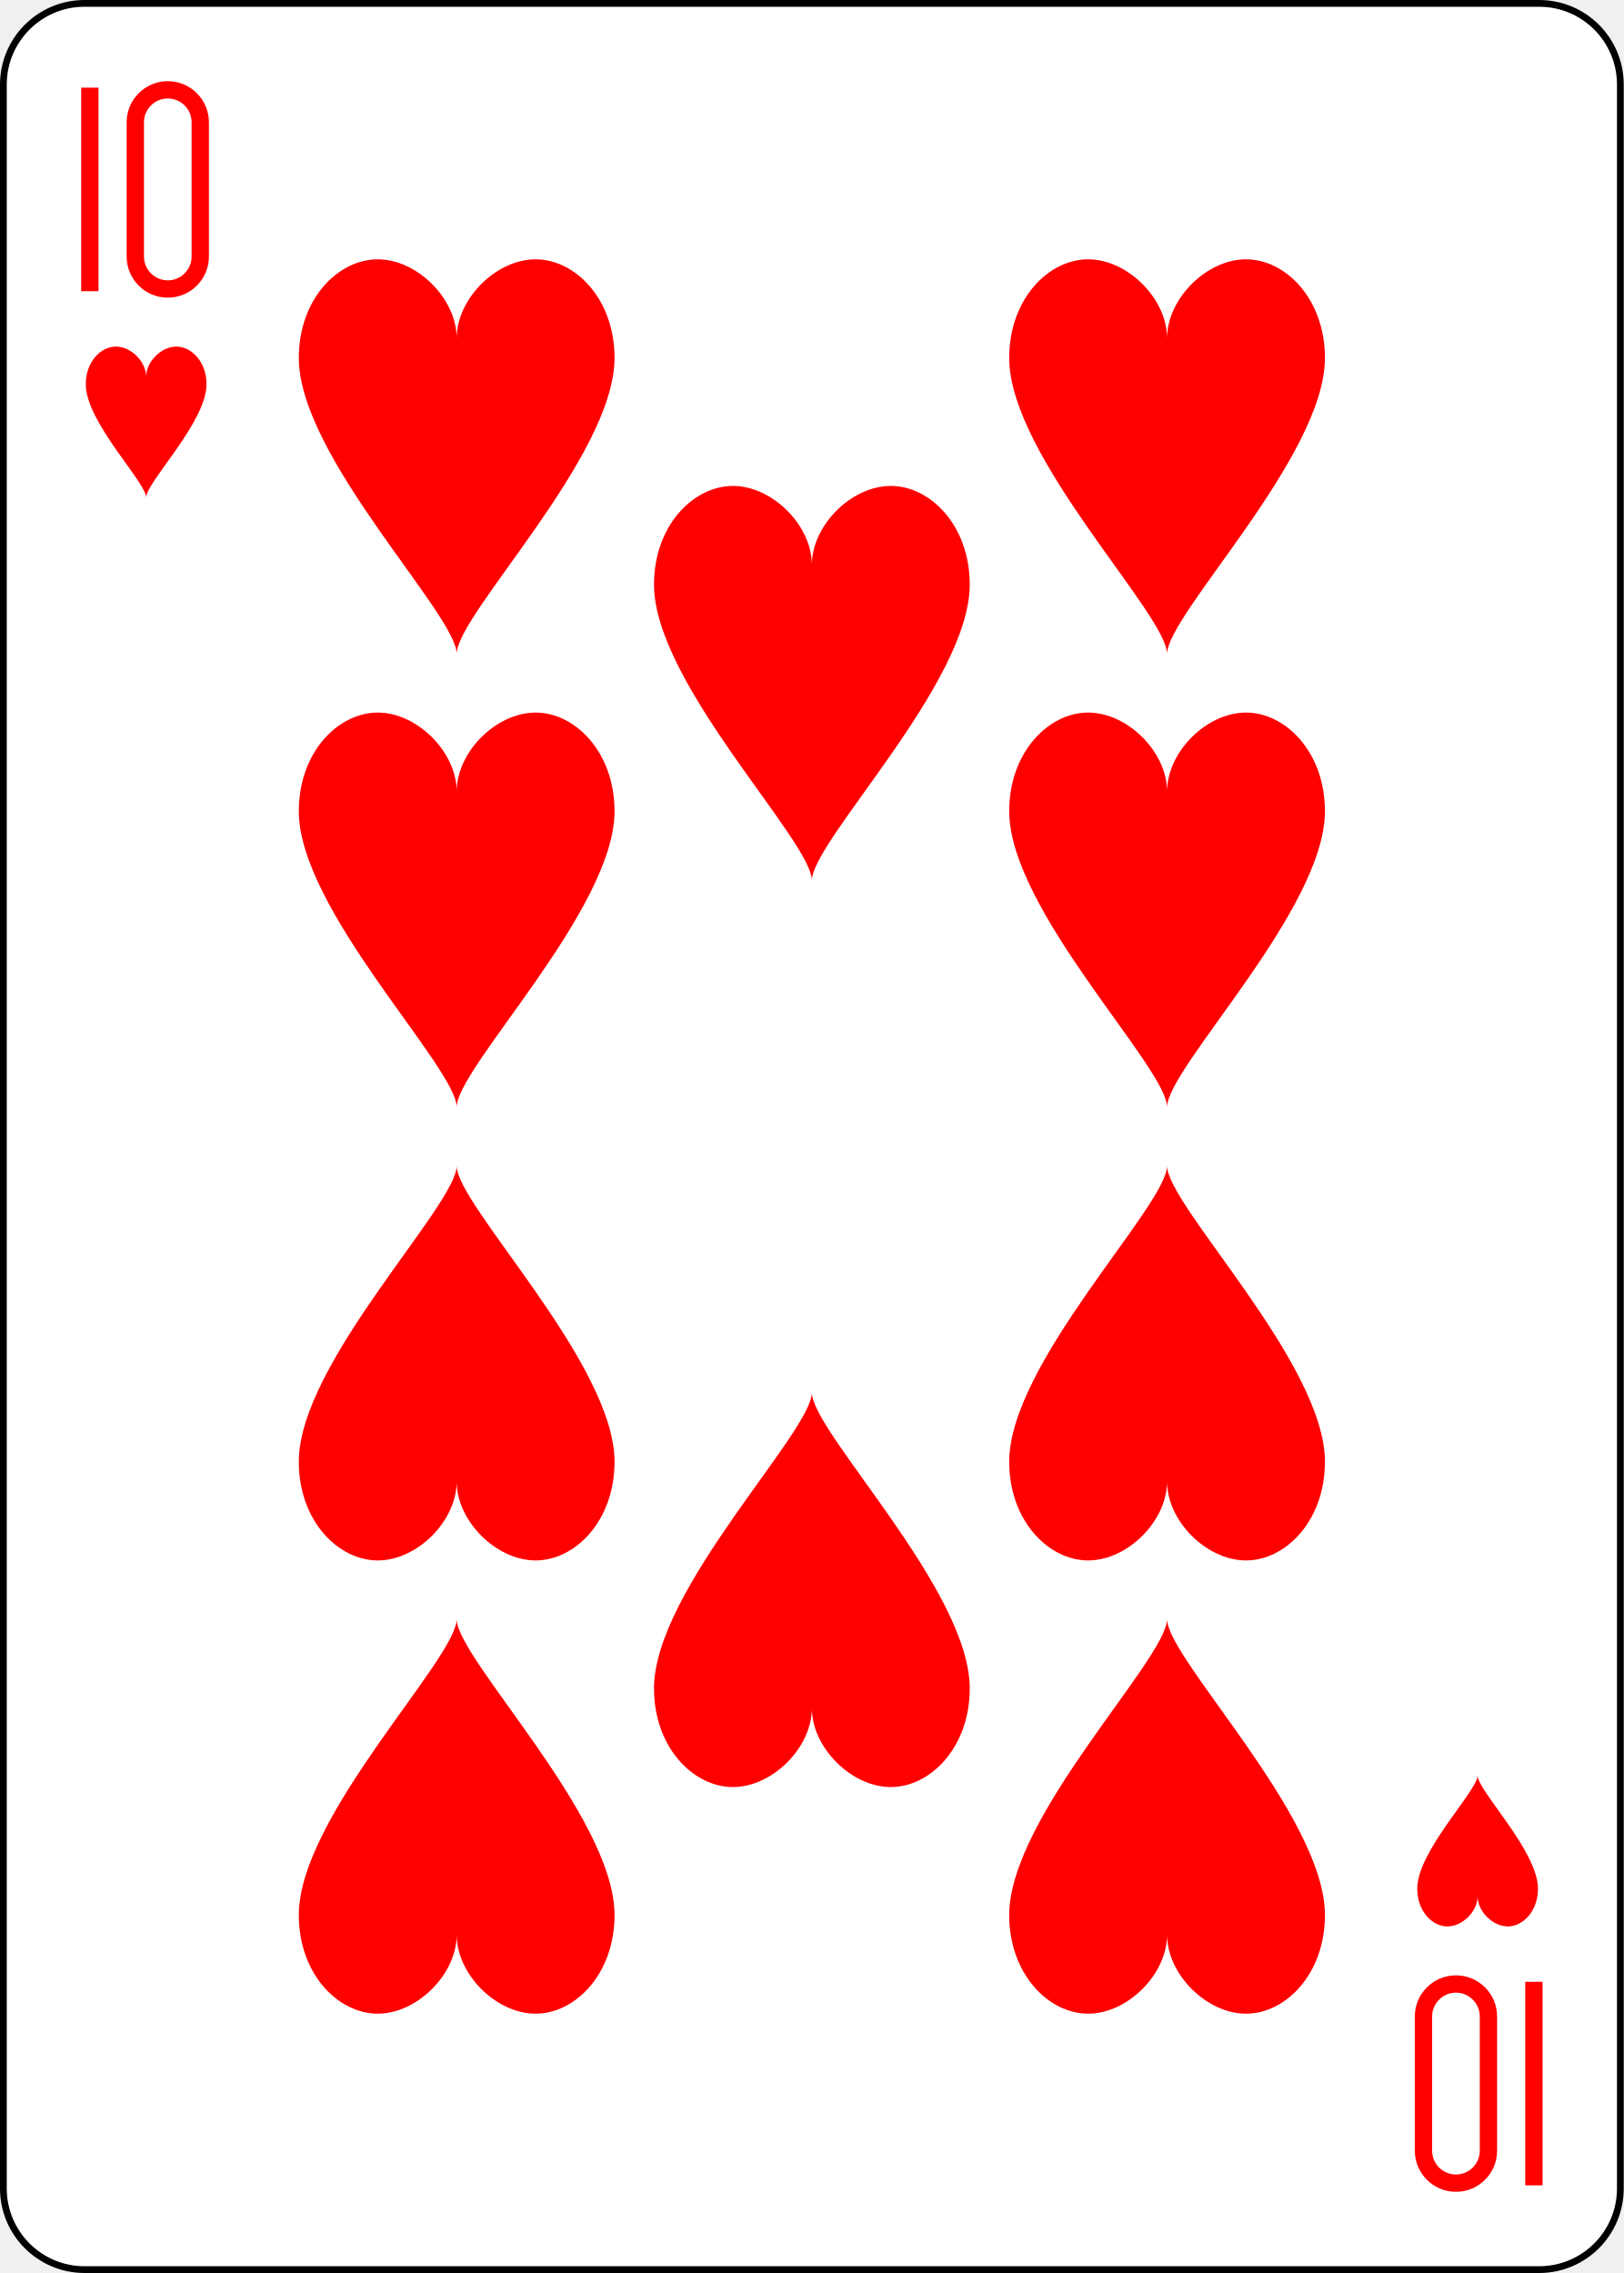
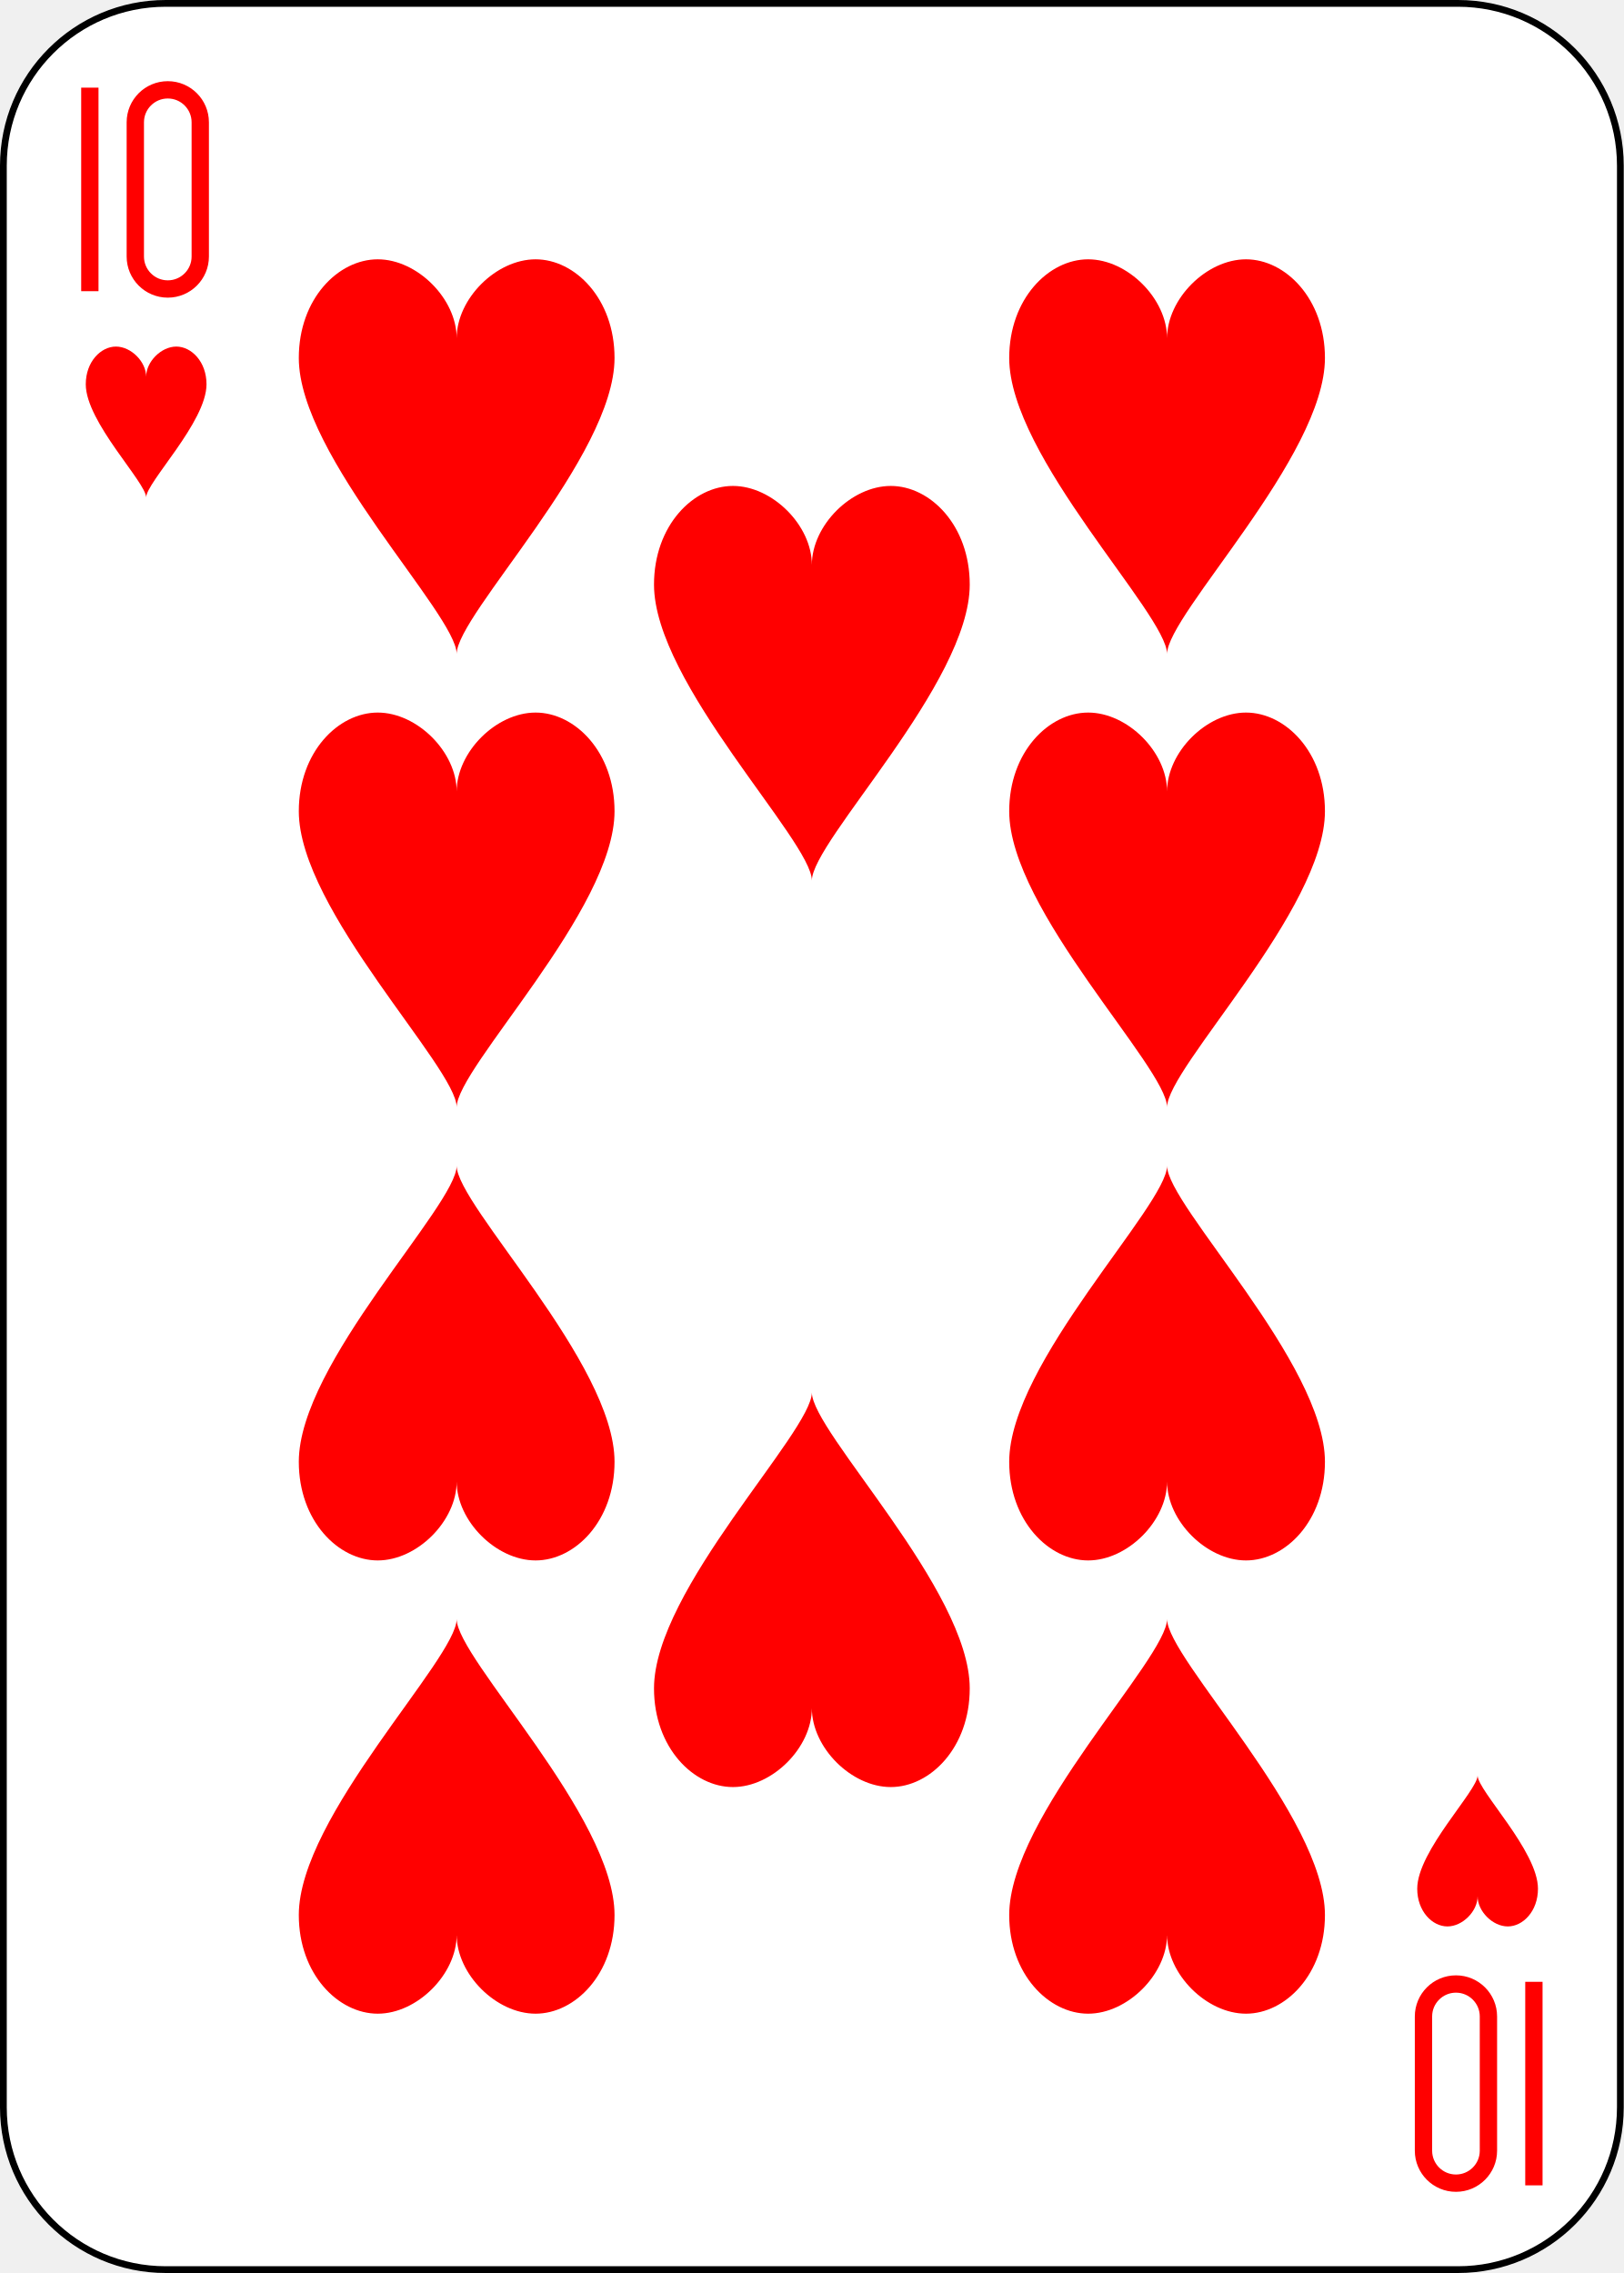
<svg xmlns="http://www.w3.org/2000/svg" xmlns:xlink="http://www.w3.org/1999/xlink" class="card" face="TH" height="3.5in" preserveAspectRatio="none" viewBox="-120 -168 240 336" width="2.5in">
  <defs>
    <symbol id="SHT" viewBox="-600 -600 1200 1200" preserveAspectRatio="xMinYMid">
      <path d="M0 -300C0 -400 100 -500 200 -500C300 -500 400 -400 400 -250C400 0 0 400 0 500C0 400 -400 0 -400 -250C-400 -400 -300 -500 -200 -500C-100 -500 0 -400 -0 -300Z" fill="red" />
    </symbol>
    <symbol id="VHT" viewBox="-500 -500 1000 1000" preserveAspectRatio="xMinYMid">
      <path d="M-260 430L-260 -430M-50 0L-50 -310A150 150 0 0 1 250 -310L250 310A150 150 0 0 1 -50 310Z" stroke="red" stroke-width="80" stroke-linecap="square" stroke-miterlimit="1.5" fill="none" />
    </symbol>
  </defs>
-   <rect width="239" height="335" x="-119.5" y="-167.5" rx="12" ry="12" fill="white" stroke="black" />
+   <rect width="239" height="335" x="-119.5" y="-167.5" rx="24" ry="24" fill="white" stroke="black" />
  <use xlink:href="#VHT" height="32" width="32" x="-114.4" y="-156" />
  <use xlink:href="#SHT" height="26.769" width="26.769" x="-111.784" y="-119" />
  <use xlink:href="#SHT" height="70" width="70" x="-87.501" y="-135.501" />
  <use xlink:href="#SHT" height="70" width="70" x="17.501" y="-135.501" />
  <use xlink:href="#SHT" height="70" width="70" x="-87.501" y="-68.5" />
  <use xlink:href="#SHT" height="70" width="70" x="17.501" y="-68.5" />
  <use xlink:href="#SHT" height="70" width="70" x="-35" y="-102" />
  <g transform="rotate(180)">
    <use xlink:href="#VHT" height="32" width="32" x="-114.4" y="-156" />
    <use xlink:href="#SHT" height="26.769" width="26.769" x="-111.784" y="-119" />
    <use xlink:href="#SHT" height="70" width="70" x="-87.501" y="-135.501" />
    <use xlink:href="#SHT" height="70" width="70" x="17.501" y="-135.501" />
    <use xlink:href="#SHT" height="70" width="70" x="-87.501" y="-68.5" />
    <use xlink:href="#SHT" height="70" width="70" x="17.501" y="-68.5" />
    <use xlink:href="#SHT" height="70" width="70" x="-35" y="-102" />
  </g>
</svg>
